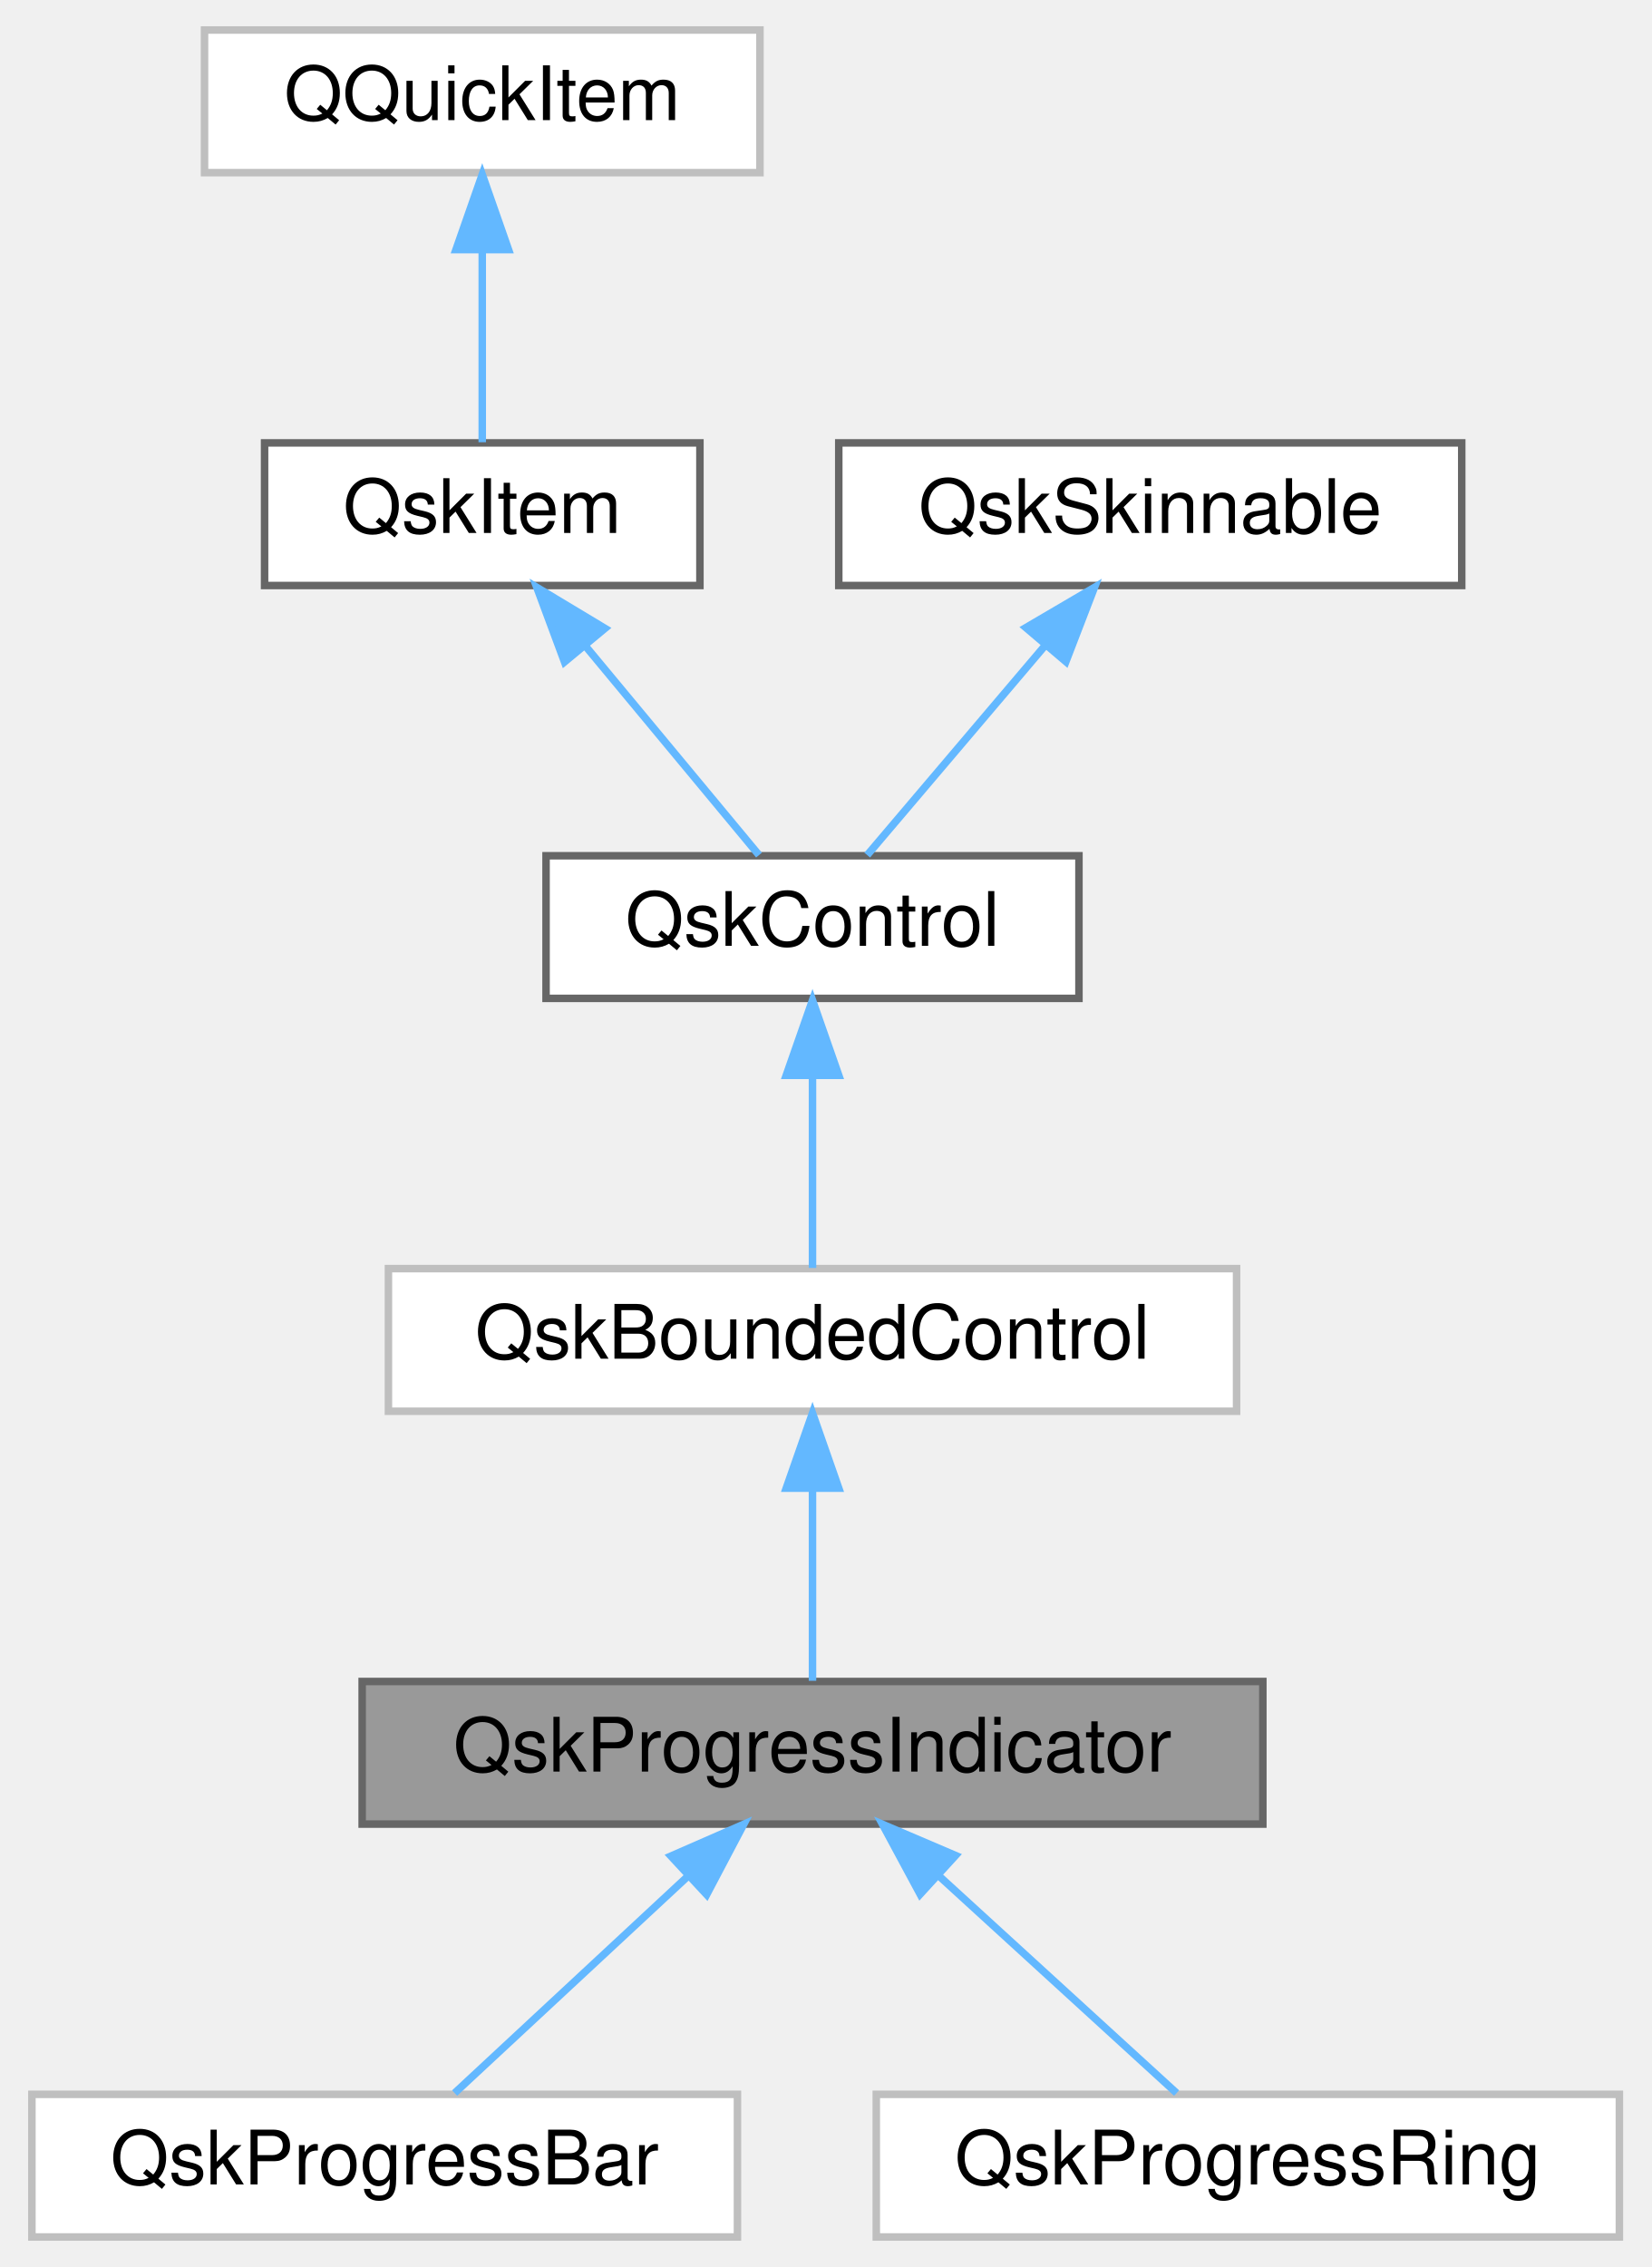
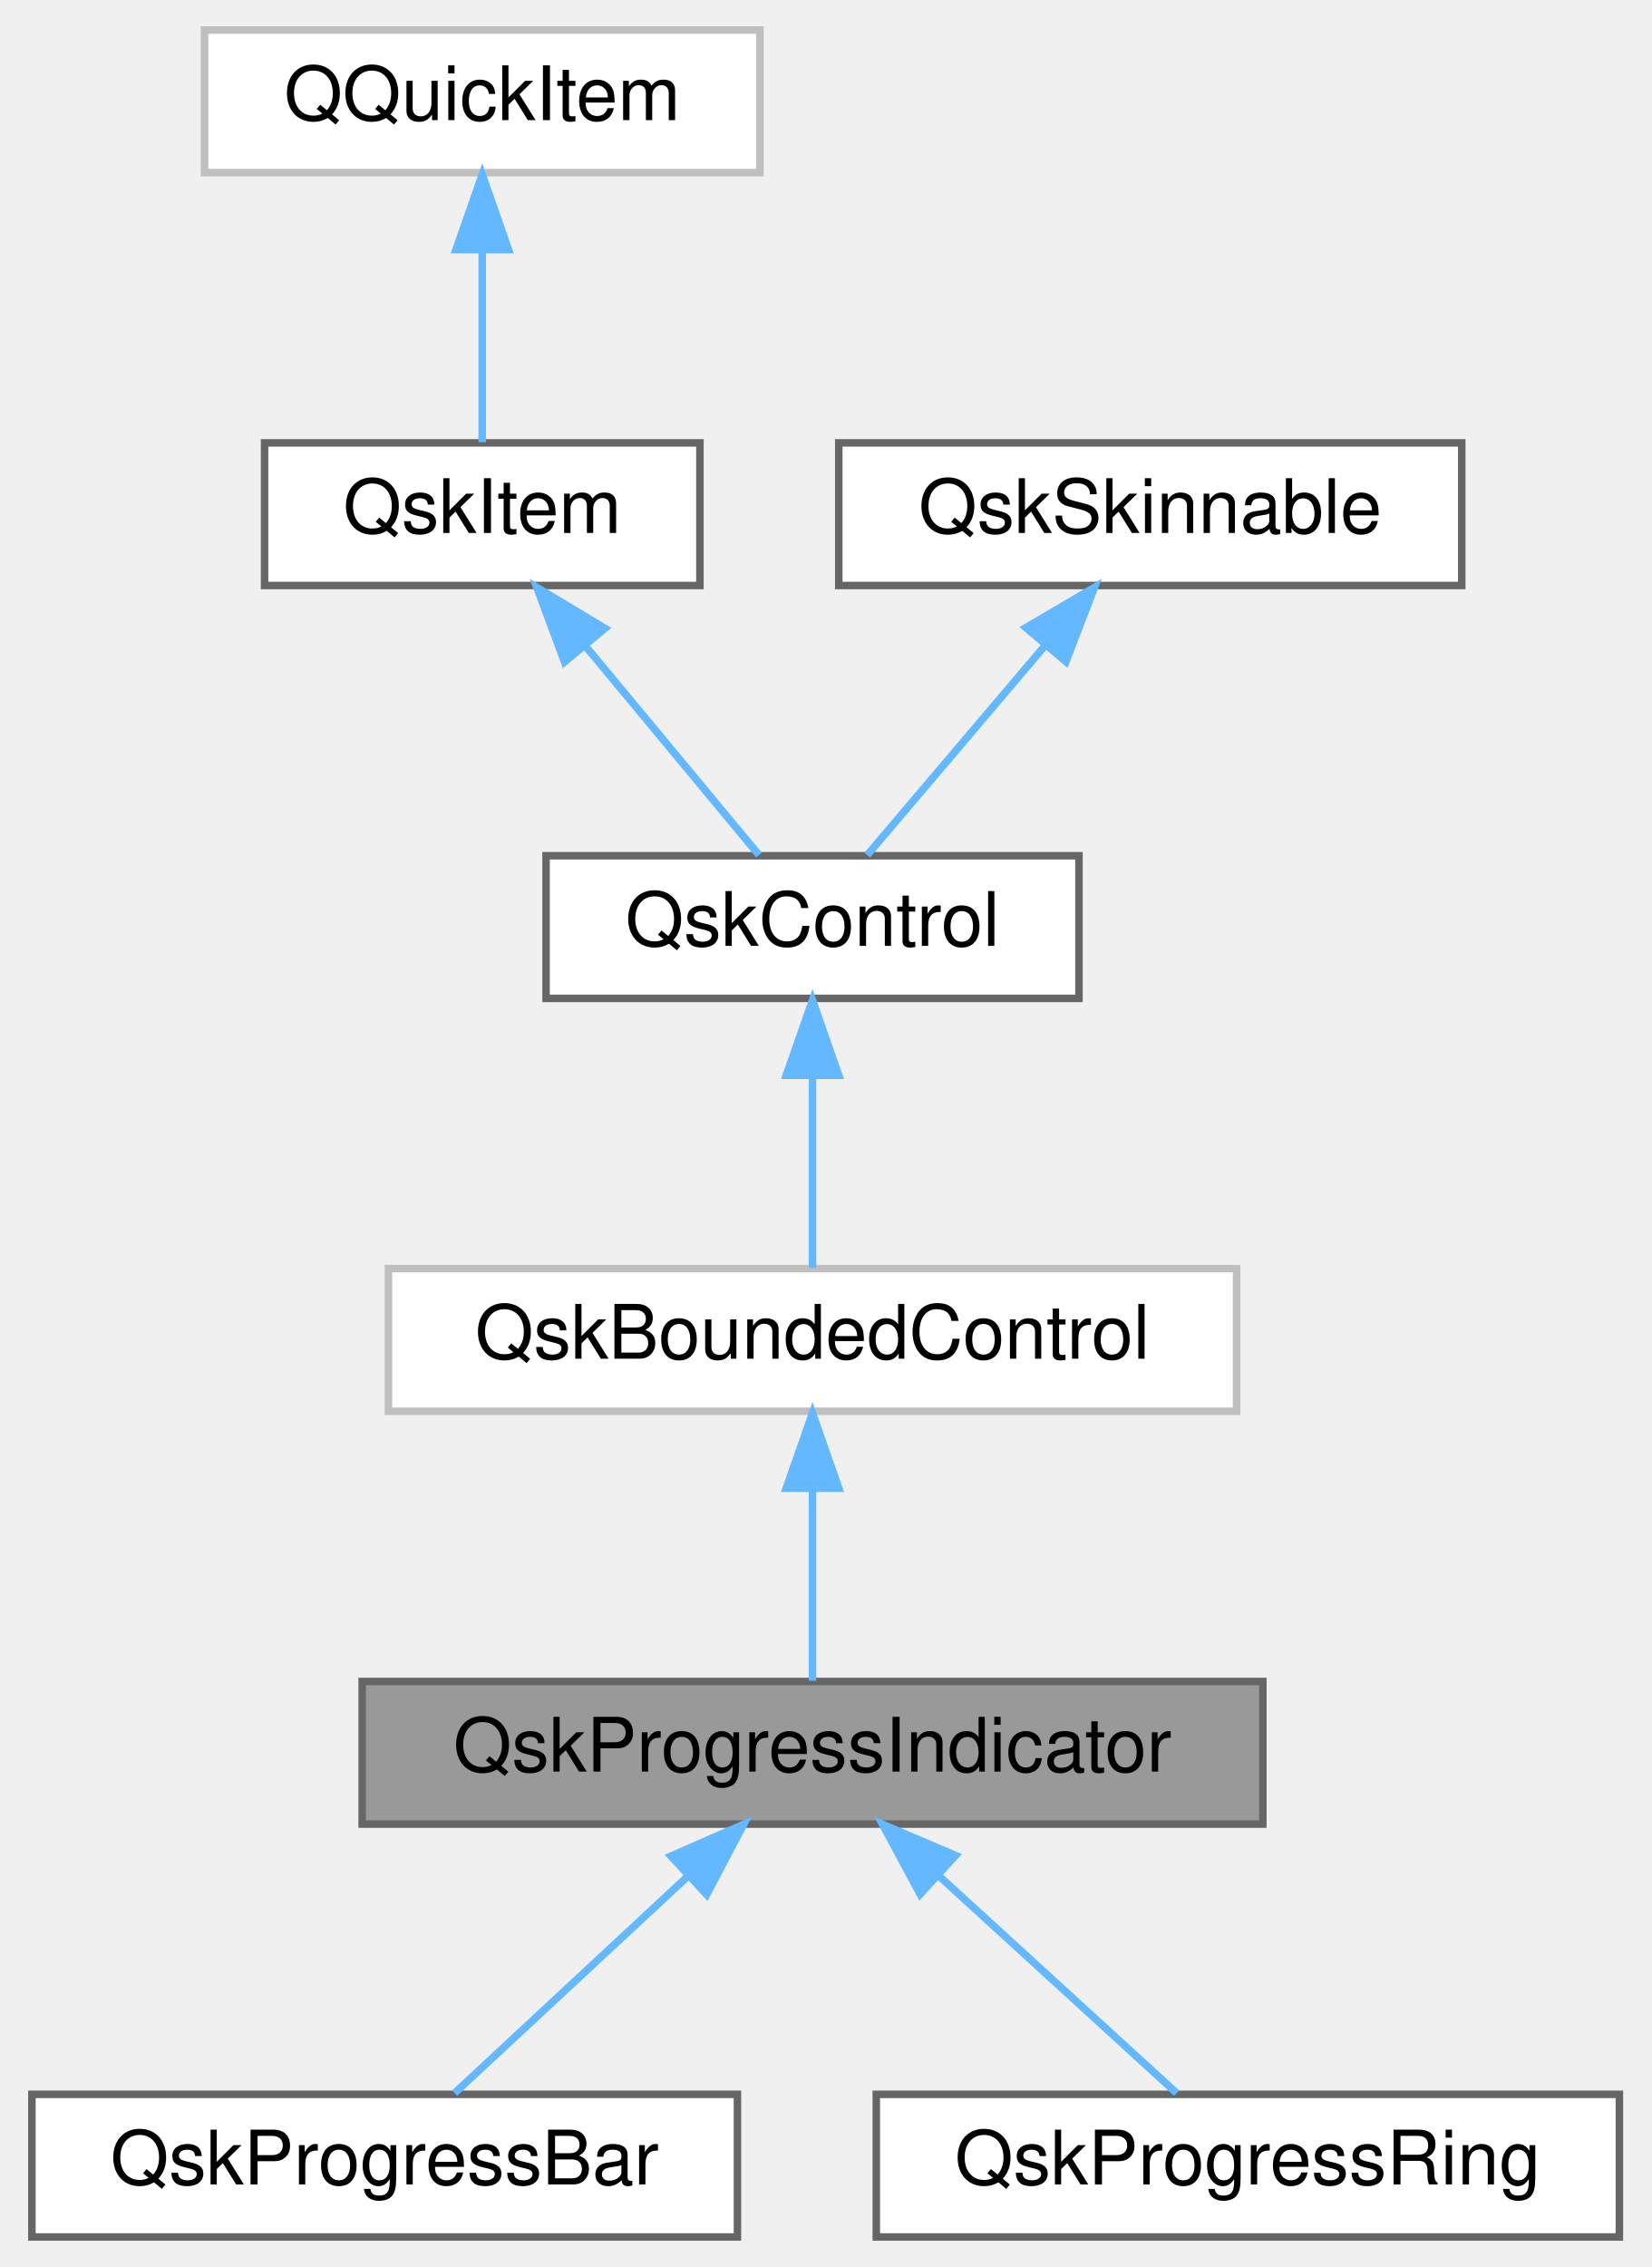
<svg xmlns="http://www.w3.org/2000/svg" xmlns:xlink="http://www.w3.org/1999/xlink" width="220pt" height="302pt" viewBox="0.00 0.00 219.50 302.00">
  <g id="graph0" class="graph" transform="scale(1 1) rotate(0) translate(4 298)">
    <g id="Node000001" class="node">
      <g id="a_Node000001">
        <a xlink:title=" ">
          <polygon fill="#999999" stroke="#666666" points="164,-74 44,-74 44,-55 164,-55 164,-74" />
          <text text-anchor="middle" x="104" y="-62" font-family="Helvetica,sans-Serif" font-size="10.00">QskProgressIndicator</text>
        </a>
      </g>
    </g>
    <g id="Node000007" class="node">
      <g id="a_Node000007">
        <a xlink:href="classQskProgressBar.html" target="_top" xlink:title=" ">
-           <polygon fill="white" stroke="#bfbfbf" points="94,-19 0,-19 0,0 94,0 94,-19" />
+           <polygon fill="white" stroke="#666666" points="94,-19 0,-19 0,0 94,0 94,-19" />
          <text text-anchor="middle" x="47" y="-7" font-family="Helvetica,sans-Serif" font-size="10.00">QskProgressBar</text>
        </a>
      </g>
    </g>
    <g id="edge6_Node000001_Node000007" class="edge">
      <g id="a_edge6_Node000001_Node000007">
        <a xlink:title=" ">
          <path fill="none" stroke="#63b8ff" d="M87.38,-48.04C77.27,-38.64 64.72,-26.98 56.32,-19.17" />
          <polygon fill="#63b8ff" stroke="#63b8ff" points="85.14,-50.74 94.84,-54.98 89.9,-45.61 85.14,-50.74" />
        </a>
      </g>
    </g>
    <g id="Node000008" class="node">
      <g id="a_Node000008">
        <a xlink:href="classQskProgressRing.html" target="_top" xlink:title=" ">
-           <polygon fill="white" stroke="#bfbfbf" points="211.5,-19 112.5,-19 112.5,0 211.5,0 211.5,-19" />
+           <polygon fill="white" stroke="#666666" points="211.5,-19 112.5,-19 112.5,0 211.5,0 211.5,-19" />
          <text text-anchor="middle" x="162" y="-7" font-family="Helvetica,sans-Serif" font-size="10.00">QskProgressRing</text>
        </a>
      </g>
    </g>
    <g id="edge7_Node000001_Node000008" class="edge">
      <g id="a_edge7_Node000001_Node000008">
        <a xlink:title=" ">
          <path fill="none" stroke="#63b8ff" d="M120.91,-48.04C131.2,-38.64 143.97,-26.98 152.51,-19.17" />
          <polygon fill="#63b8ff" stroke="#63b8ff" points="118.34,-45.66 113.32,-54.98 123.06,-50.82 118.34,-45.66" />
        </a>
      </g>
    </g>
    <g id="Node000002" class="node">
      <g id="a_Node000002">
        <a xlink:href="classQskBoundedControl.html" target="_top" xlink:title=" ">
          <polygon fill="white" stroke="#bfbfbf" points="160.5,-129 47.5,-129 47.5,-110 160.5,-110 160.5,-129" />
          <text text-anchor="middle" x="104" y="-117" font-family="Helvetica,sans-Serif" font-size="10.00">QskBoundedControl</text>
        </a>
      </g>
    </g>
    <g id="edge1_Node000001_Node000002" class="edge">
      <g id="a_edge1_Node000001_Node000002">
        <a xlink:title=" ">
          <path fill="none" stroke="#63b8ff" d="M104,-99.66C104,-90.93 104,-80.99 104,-74.09" />
          <polygon fill="#63b8ff" stroke="#63b8ff" points="100.5,-99.75 104,-109.75 107.5,-99.75 100.5,-99.75" />
        </a>
      </g>
    </g>
    <g id="Node000003" class="node">
      <g id="a_Node000003">
        <a xlink:href="classQskControl.html" target="_top" xlink:title="Base class of all controls.">
          <polygon fill="white" stroke="#666666" points="139.5,-184 68.5,-184 68.5,-165 139.5,-165 139.5,-184" />
          <text text-anchor="middle" x="104" y="-172" font-family="Helvetica,sans-Serif" font-size="10.00">QskControl</text>
        </a>
      </g>
    </g>
    <g id="edge2_Node000002_Node000003" class="edge">
      <g id="a_edge2_Node000002_Node000003">
        <a xlink:title=" ">
          <path fill="none" stroke="#63b8ff" d="M104,-154.66C104,-145.93 104,-135.99 104,-129.09" />
          <polygon fill="#63b8ff" stroke="#63b8ff" points="100.5,-154.75 104,-164.75 107.5,-154.75 100.5,-154.75" />
        </a>
      </g>
    </g>
    <g id="Node000004" class="node">
      <g id="a_Node000004">
        <a xlink:href="classQskItem.html" target="_top" xlink:title=" ">
          <polygon fill="white" stroke="#666666" points="89,-239 31,-239 31,-220 89,-220 89,-239" />
          <text text-anchor="middle" x="60" y="-227" font-family="Helvetica,sans-Serif" font-size="10.00">QskItem</text>
        </a>
      </g>
    </g>
    <g id="edge3_Node000003_Node000004" class="edge">
      <g id="a_edge3_Node000003_Node000004">
        <a xlink:title=" ">
          <path fill="none" stroke="#63b8ff" d="M73.73,-211.96C81.4,-202.72 90.63,-191.6 96.87,-184.09" />
          <polygon fill="#63b8ff" stroke="#63b8ff" points="70.96,-209.82 67.27,-219.75 76.35,-214.29 70.96,-209.82" />
        </a>
      </g>
    </g>
    <g id="Node000005" class="node">
      <g id="a_Node000005">
        <a xlink:title=" ">
          <polygon fill="white" stroke="#bfbfbf" points="97,-294 23,-294 23,-275 97,-275 97,-294" />
          <text text-anchor="middle" x="60" y="-282" font-family="Helvetica,sans-Serif" font-size="10.00">QQuickItem</text>
        </a>
      </g>
    </g>
    <g id="edge4_Node000004_Node000005" class="edge">
      <g id="a_edge4_Node000004_Node000005">
        <a xlink:title=" ">
          <path fill="none" stroke="#63b8ff" d="M60,-264.66C60,-255.93 60,-245.99 60,-239.09" />
          <polygon fill="#63b8ff" stroke="#63b8ff" points="56.5,-264.75 60,-274.75 63.5,-264.75 56.5,-264.75" />
        </a>
      </g>
    </g>
    <g id="Node000006" class="node">
      <g id="a_Node000006">
        <a xlink:href="classQskSkinnable.html" target="_top" xlink:title=" ">
          <polygon fill="white" stroke="#666666" points="190.5,-239 107.5,-239 107.5,-220 190.5,-220 190.5,-239" />
          <text text-anchor="middle" x="149" y="-227" font-family="Helvetica,sans-Serif" font-size="10.00">QskSkinnable</text>
        </a>
      </g>
    </g>
    <g id="edge5_Node000003_Node000006" class="edge">
      <g id="a_edge5_Node000003_Node000006">
        <a xlink:title=" ">
          <path fill="none" stroke="#63b8ff" d="M134.95,-211.96C127.11,-202.72 117.67,-191.6 111.29,-184.09" />
          <polygon fill="#63b8ff" stroke="#63b8ff" points="132.43,-214.39 141.57,-219.75 137.76,-209.86 132.43,-214.39" />
        </a>
      </g>
    </g>
  </g>
</svg>
